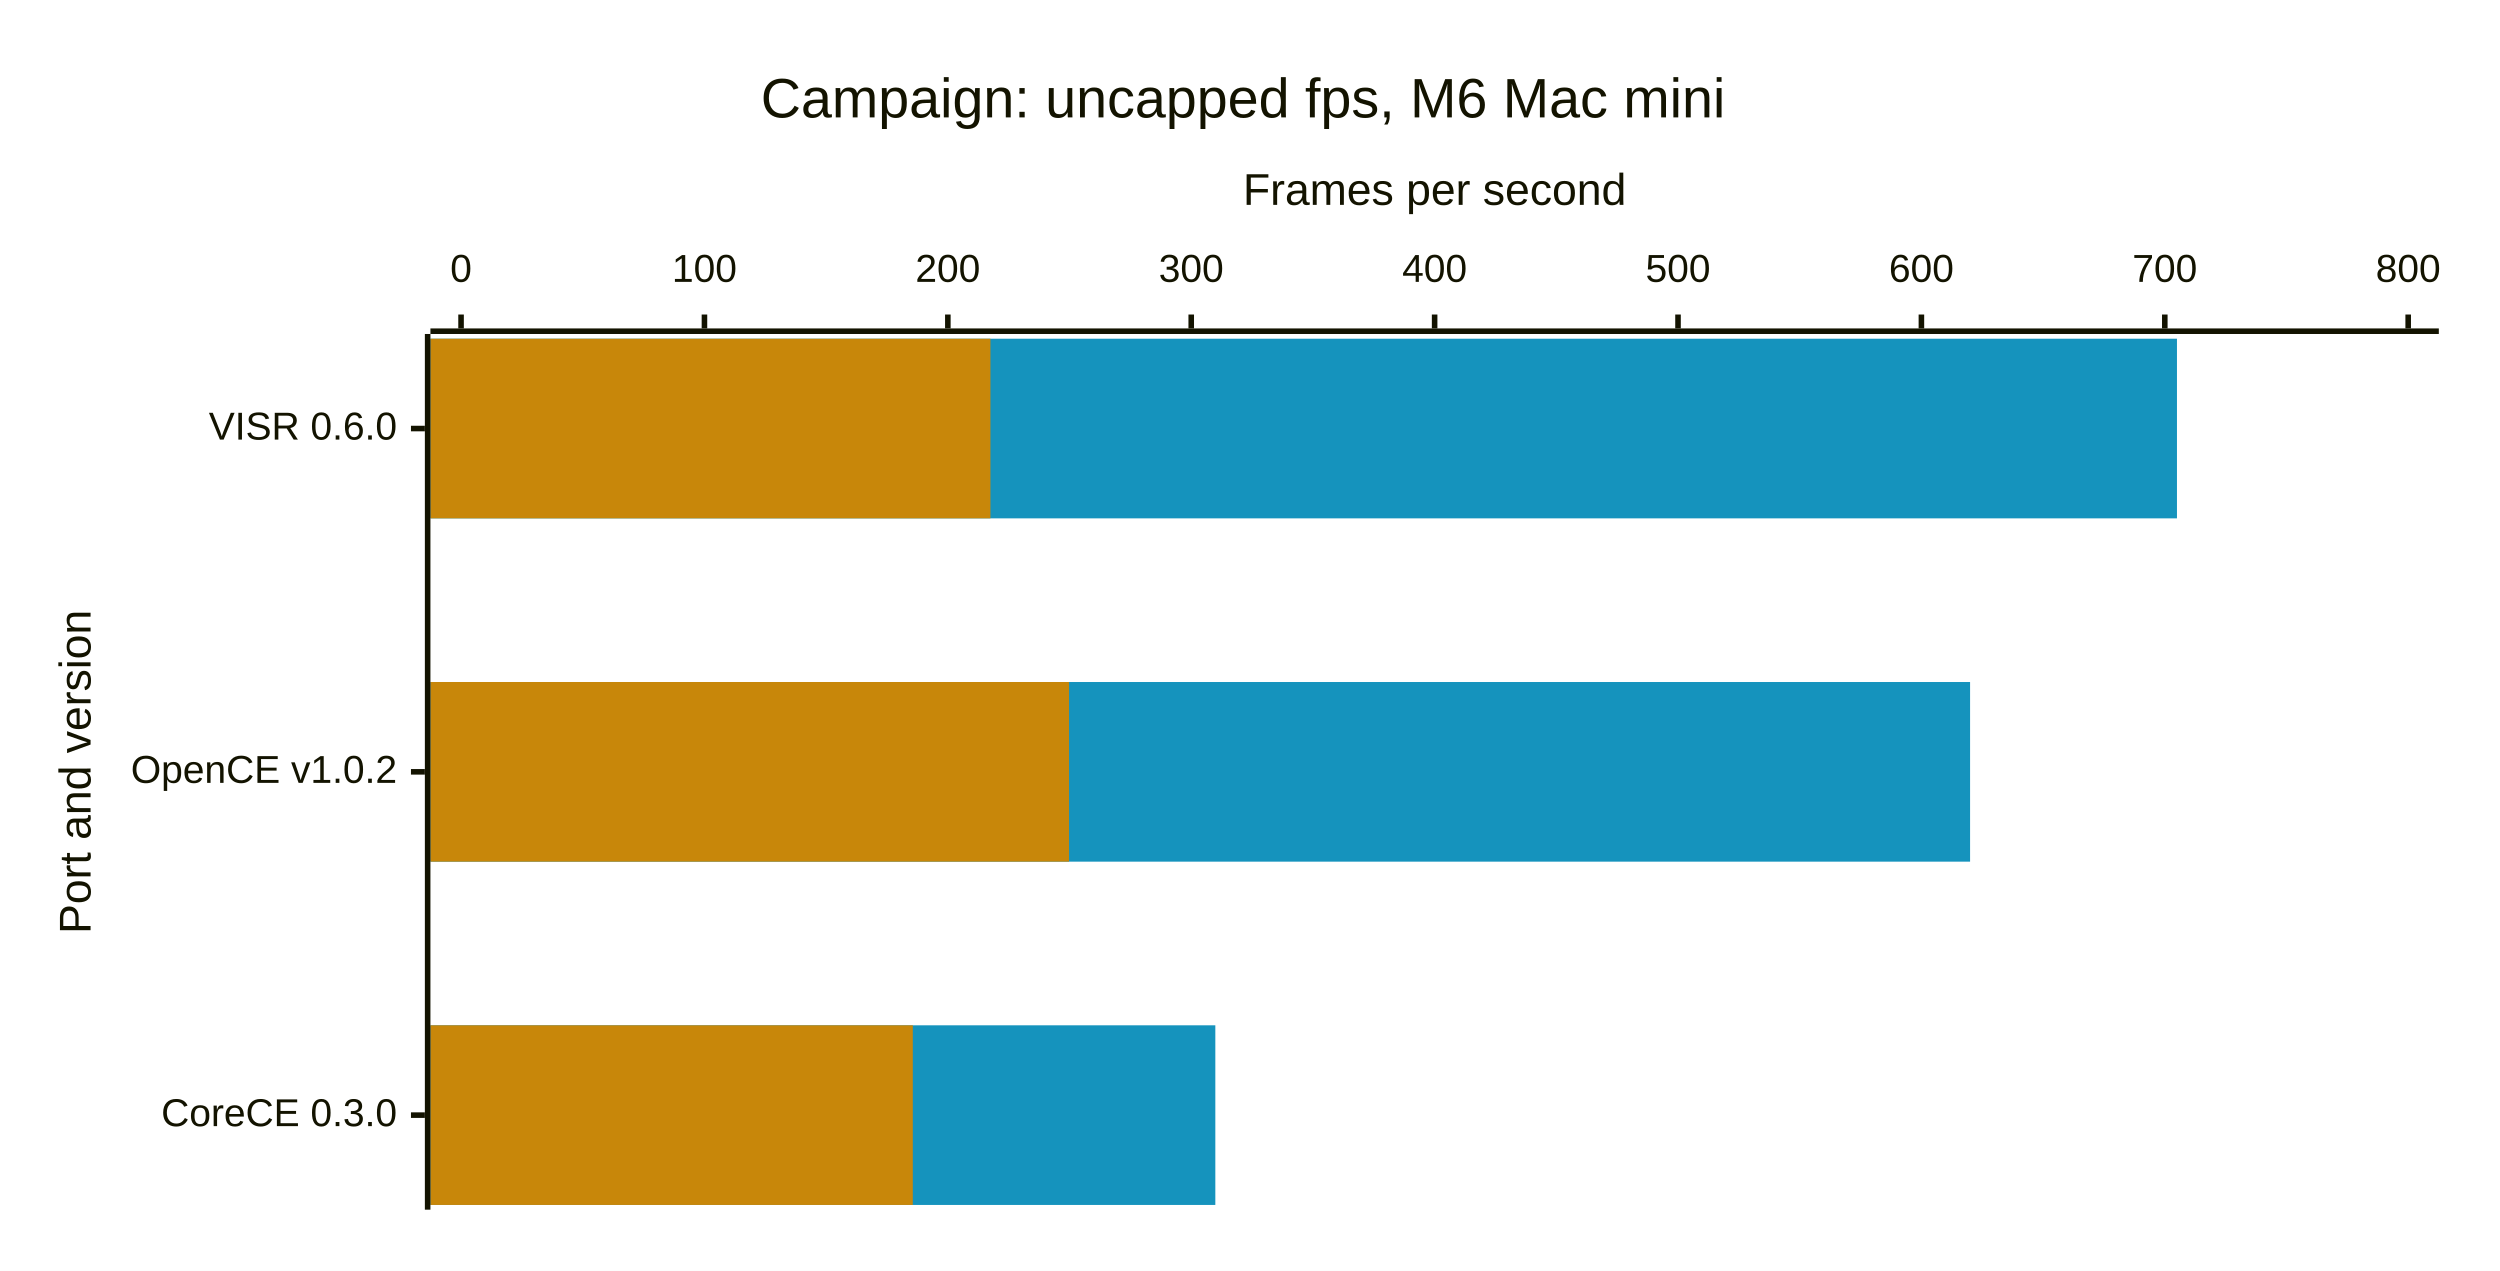
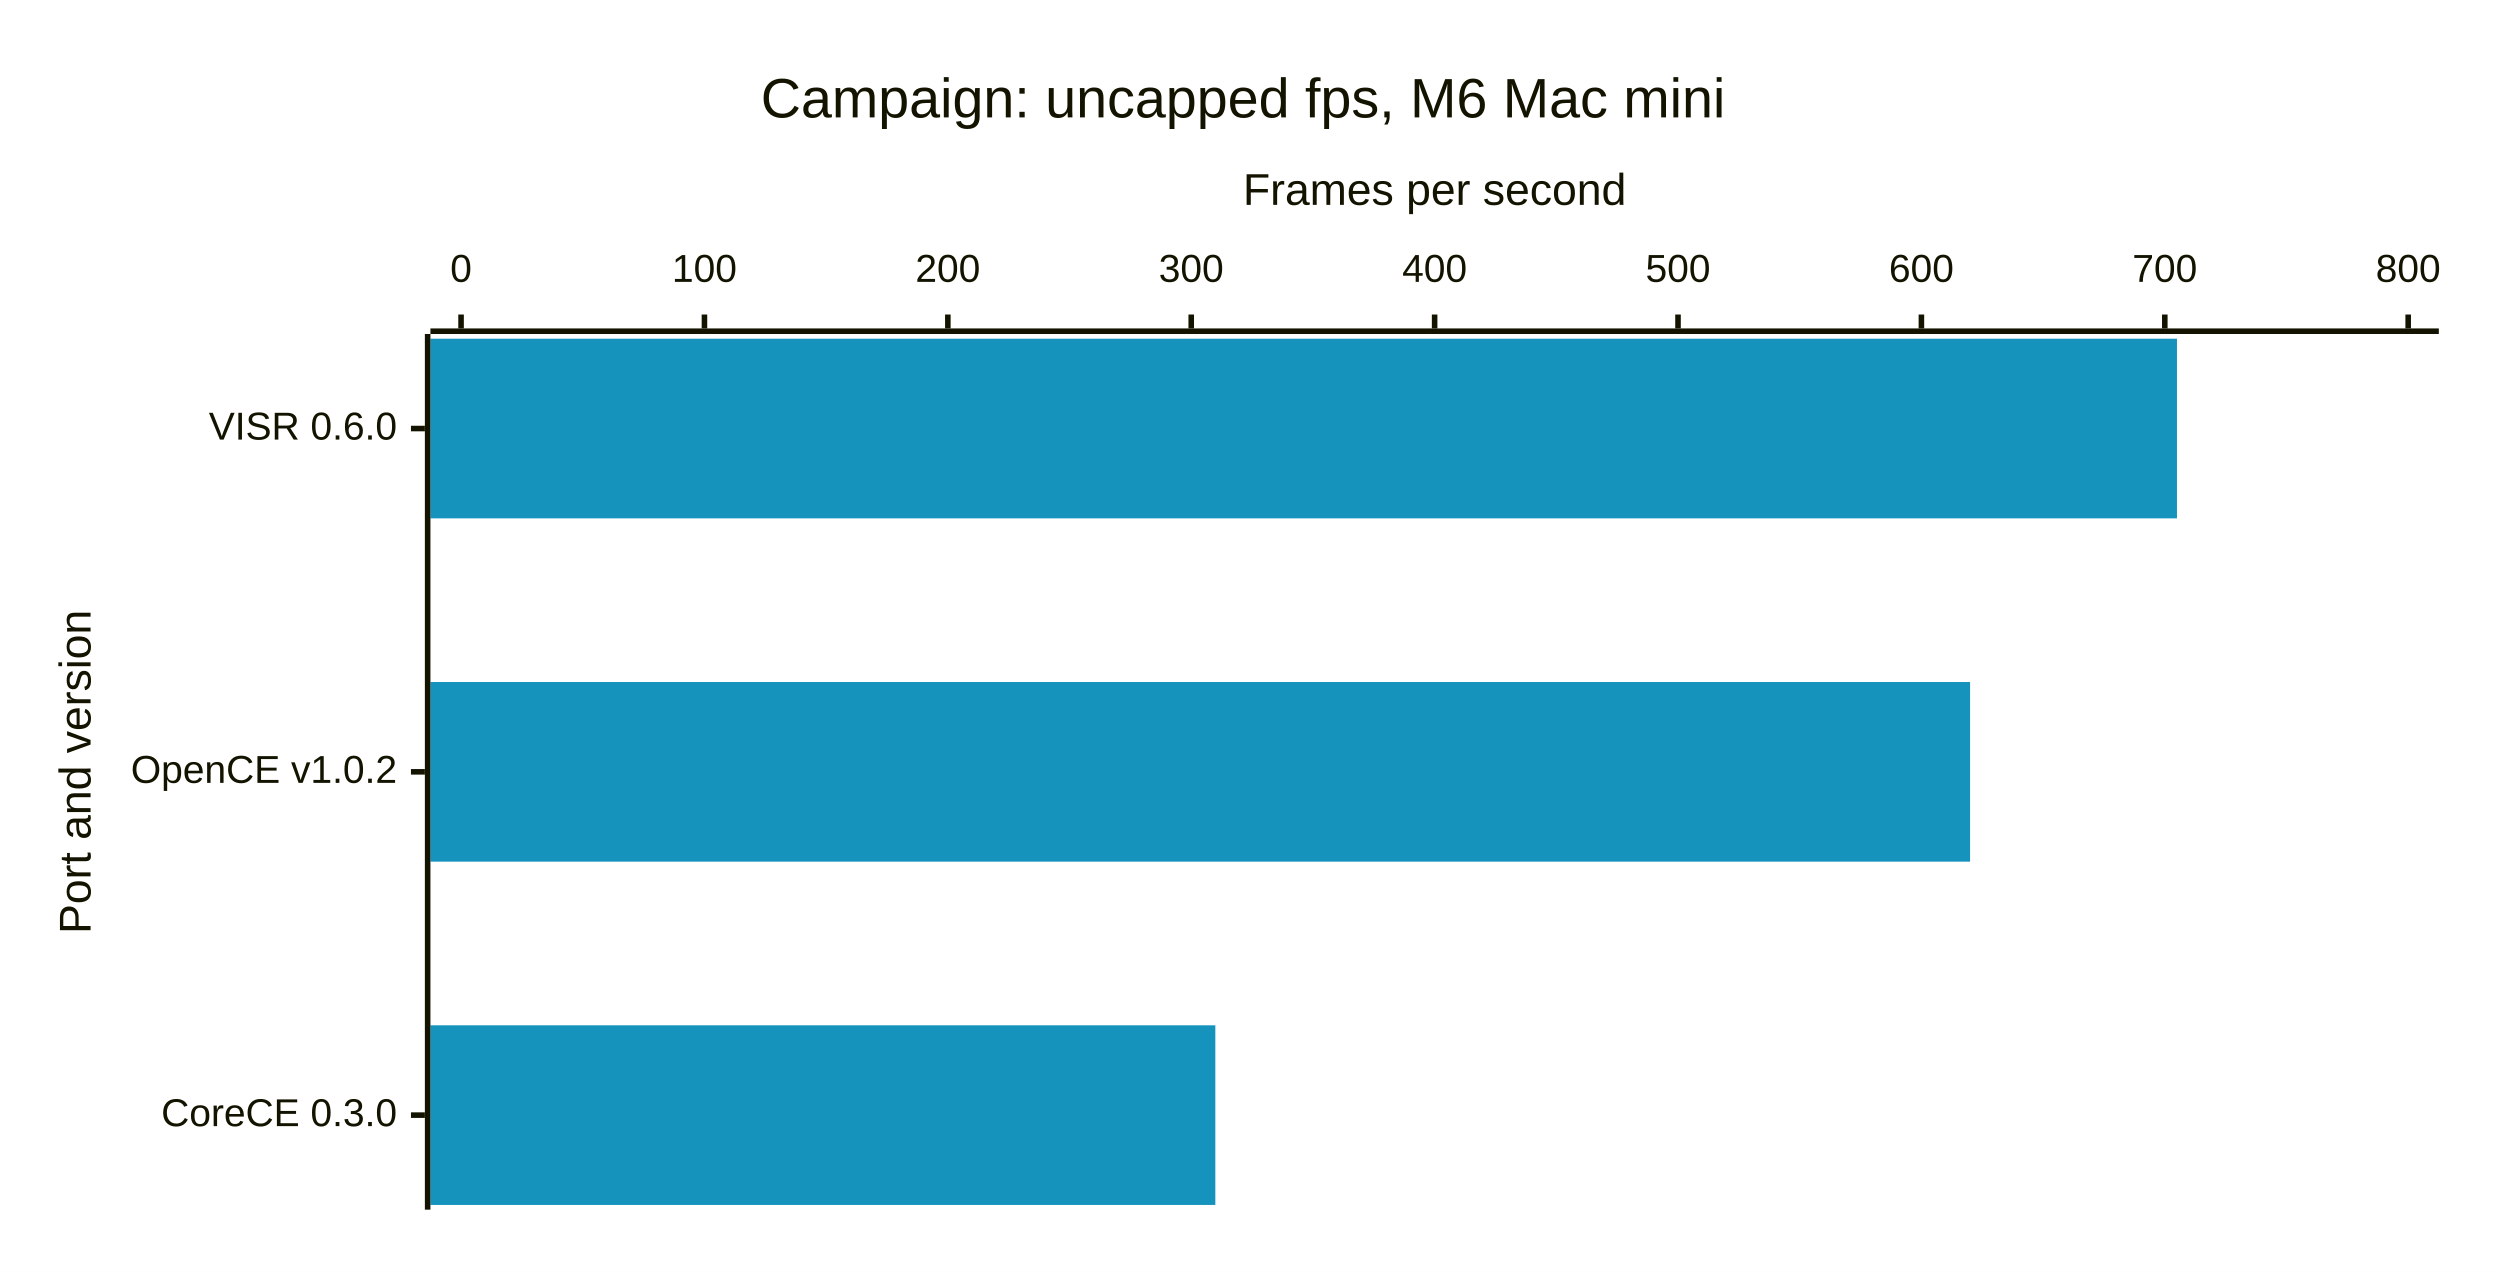
<svg xmlns="http://www.w3.org/2000/svg" id="static" width="100%" style="max-width: 899px;" viewBox="-17 -15 899 457" role="graphics-document document" aria-roledescription="xychart">
  <style>#static{font-family:"trebuchet ms",verdana,arial,sans-serif;font-size:16px;fill:#333;}@keyframes edge-animation-frame{from{stroke-dashoffset:0;}}@keyframes dash{to{stroke-dashoffset:0;}}#static .edge-animation-slow{stroke-dasharray:9,5!important;stroke-dashoffset:900;animation:dash 50s linear infinite;stroke-linecap:round;}#static .edge-animation-fast{stroke-dasharray:9,5!important;stroke-dashoffset:900;animation:dash 20s linear infinite;stroke-linecap:round;}#static .error-icon{fill:#552222;}#static .error-text{fill:#552222;stroke:#552222;}#static .edge-thickness-normal{stroke-width:1px;}#static .edge-thickness-thick{stroke-width:3.5px;}#static .edge-pattern-solid{stroke-dasharray:0;}#static .edge-thickness-invisible{stroke-width:0;fill:none;}#static .edge-pattern-dashed{stroke-dasharray:3;}#static .edge-pattern-dotted{stroke-dasharray:2;}#static .marker{fill:#333333;stroke:#333333;}#static .marker.cross{stroke:#333333;}#static svg{font-family:"trebuchet ms",verdana,arial,sans-serif;font-size:16px;}#static p{margin:0;}#static :root{--mermaid-font-family:"trebuchet ms",verdana,arial,sans-serif;}</style>
  <g />
  <g class="main">
    <rect width="899" height="457" class="background" fill="white" x="-17" y="-15" />
    <g class="chart-title">
      <text x="0" y="0" fill="#131300" font-size="20" dominant-baseline="middle" text-anchor="middle" transform="translate(430, 21.55078) rotate(0)">Campaign: uncapped fps, M6 Mac mini</text>
    </g>
    <g class="plot">
      <g class="bar-plot-0">
        <rect x="137.781" y="106.802" width="628.056" height="64.6" fill="#1593bd" stroke="#1593bd" stroke-width="0" />
        <rect x="137.781" y="230.251" width="553.661" height="64.6" fill="#1593bd" stroke="#1593bd" stroke-width="0" />
        <rect x="137.781" y="353.7" width="282.251" height="64.6" fill="#1593bd" stroke="#1593bd" stroke-width="0" />
-       </g>
-       <g class="bar-plot-1">
-         <rect x="137.781" y="106.802" width="201.379" height="64.6" fill="#c8870a" stroke="#c8870a" stroke-width="0" />
-         <rect x="137.781" y="230.251" width="229.649" height="64.6" fill="#c8870a" stroke="#c8870a" stroke-width="0" />
-         <rect x="137.781" y="353.7" width="173.459" height="64.6" fill="#c8870a" stroke="#c8870a" stroke-width="0" />
      </g>
    </g>
    <g class="left-axis">
      <g class="axisl-line">
        <path d="M 136.781,105.102 L 136.781,420" fill="none" stroke="#131300" stroke-width="2" />
      </g>
      <g class="label">
        <text x="0" y="0" fill="#131300" font-size="14" dominant-baseline="middle" text-anchor="end" transform="translate(125.7813, 139.1016) rotate(0)">VISR 0.6.0</text>
        <text x="0" y="0" fill="#131300" font-size="14" dominant-baseline="middle" text-anchor="end" transform="translate(125.7813, 262.5508) rotate(0)">OpenCE v1.0.2</text>
        <text x="0" y="0" fill="#131300" font-size="14" dominant-baseline="middle" text-anchor="end" transform="translate(125.7813, 386) rotate(0)">CoreCE 0.3.0</text>
      </g>
      <g class="ticks">
        <path d="M 135.781,139.102 L 130.781,139.102" fill="none" stroke="#131300" stroke-width="2" />
        <path d="M 135.781,262.551 L 130.781,262.551" fill="none" stroke="#131300" stroke-width="2" />
        <path d="M 135.781,386 L 130.781,386" fill="none" stroke="#131300" stroke-width="2" />
      </g>
      <g class="title">
        <text x="0" y="0" fill="#131300" font-size="16" dominant-baseline="text-before-edge" text-anchor="middle" transform="translate(5, 262.5508) rotate(270)">Port and version</text>
      </g>
    </g>
    <g class="top-axis">
      <g class="axis-line">
        <path d="M 137.781,104.102 L 860,104.102" fill="none" stroke="#131300" stroke-width="2" />
      </g>
      <g class="label">
        <text x="0" y="0" fill="#131300" font-size="14" dominant-baseline="text-before-edge" text-anchor="middle" transform="translate(148.7969, 77.10156) rotate(0)">0</text>
        <text x="0" y="0" fill="#131300" font-size="14" dominant-baseline="text-before-edge" text-anchor="middle" transform="translate(236.3203, 77.10156) rotate(0)">100</text>
        <text x="0" y="0" fill="#131300" font-size="14" dominant-baseline="text-before-edge" text-anchor="middle" transform="translate(323.8438, 77.10156) rotate(0)">200</text>
        <text x="0" y="0" fill="#131300" font-size="14" dominant-baseline="text-before-edge" text-anchor="middle" transform="translate(411.3672, 77.10156) rotate(0)">300</text>
        <text x="0" y="0" fill="#131300" font-size="14" dominant-baseline="text-before-edge" text-anchor="middle" transform="translate(498.8906, 77.10156) rotate(0)">400</text>
        <text x="0" y="0" fill="#131300" font-size="14" dominant-baseline="text-before-edge" text-anchor="middle" transform="translate(586.4141, 77.10156) rotate(0)">500</text>
        <text x="0" y="0" fill="#131300" font-size="14" dominant-baseline="text-before-edge" text-anchor="middle" transform="translate(673.9375, 77.10156) rotate(0)">600</text>
        <text x="0" y="0" fill="#131300" font-size="14" dominant-baseline="text-before-edge" text-anchor="middle" transform="translate(761.4609, 77.10156) rotate(0)">700</text>
        <text x="0" y="0" fill="#131300" font-size="14" dominant-baseline="text-before-edge" text-anchor="middle" transform="translate(848.9844, 77.10156) rotate(0)">800</text>
      </g>
      <g class="ticks">
        <path d="M 148.797,103.102 L 148.797,98.102" fill="none" stroke="#131300" stroke-width="2" />
        <path d="M 236.32,103.102 L 236.32,98.102" fill="none" stroke="#131300" stroke-width="2" />
        <path d="M 323.844,103.102 L 323.844,98.102" fill="none" stroke="#131300" stroke-width="2" />
        <path d="M 411.367,103.102 L 411.367,98.102" fill="none" stroke="#131300" stroke-width="2" />
        <path d="M 498.891,103.102 L 498.891,98.102" fill="none" stroke="#131300" stroke-width="2" />
        <path d="M 586.414,103.102 L 586.414,98.102" fill="none" stroke="#131300" stroke-width="2" />
        <path d="M 673.938,103.102 L 673.938,98.102" fill="none" stroke="#131300" stroke-width="2" />
        <path d="M 761.461,103.102 L 761.461,98.102" fill="none" stroke="#131300" stroke-width="2" />
        <path d="M 848.984,103.102 L 848.984,98.102" fill="none" stroke="#131300" stroke-width="2" />
      </g>
      <g class="title">
        <text x="0" y="0" fill="#131300" font-size="16" dominant-baseline="text-before-edge" text-anchor="middle" transform="translate(498.8906, 48.10156) rotate(0)">Frames per second</text>
      </g>
    </g>
  </g>
  <g class="mermaid-tmp-group" />
</svg>
